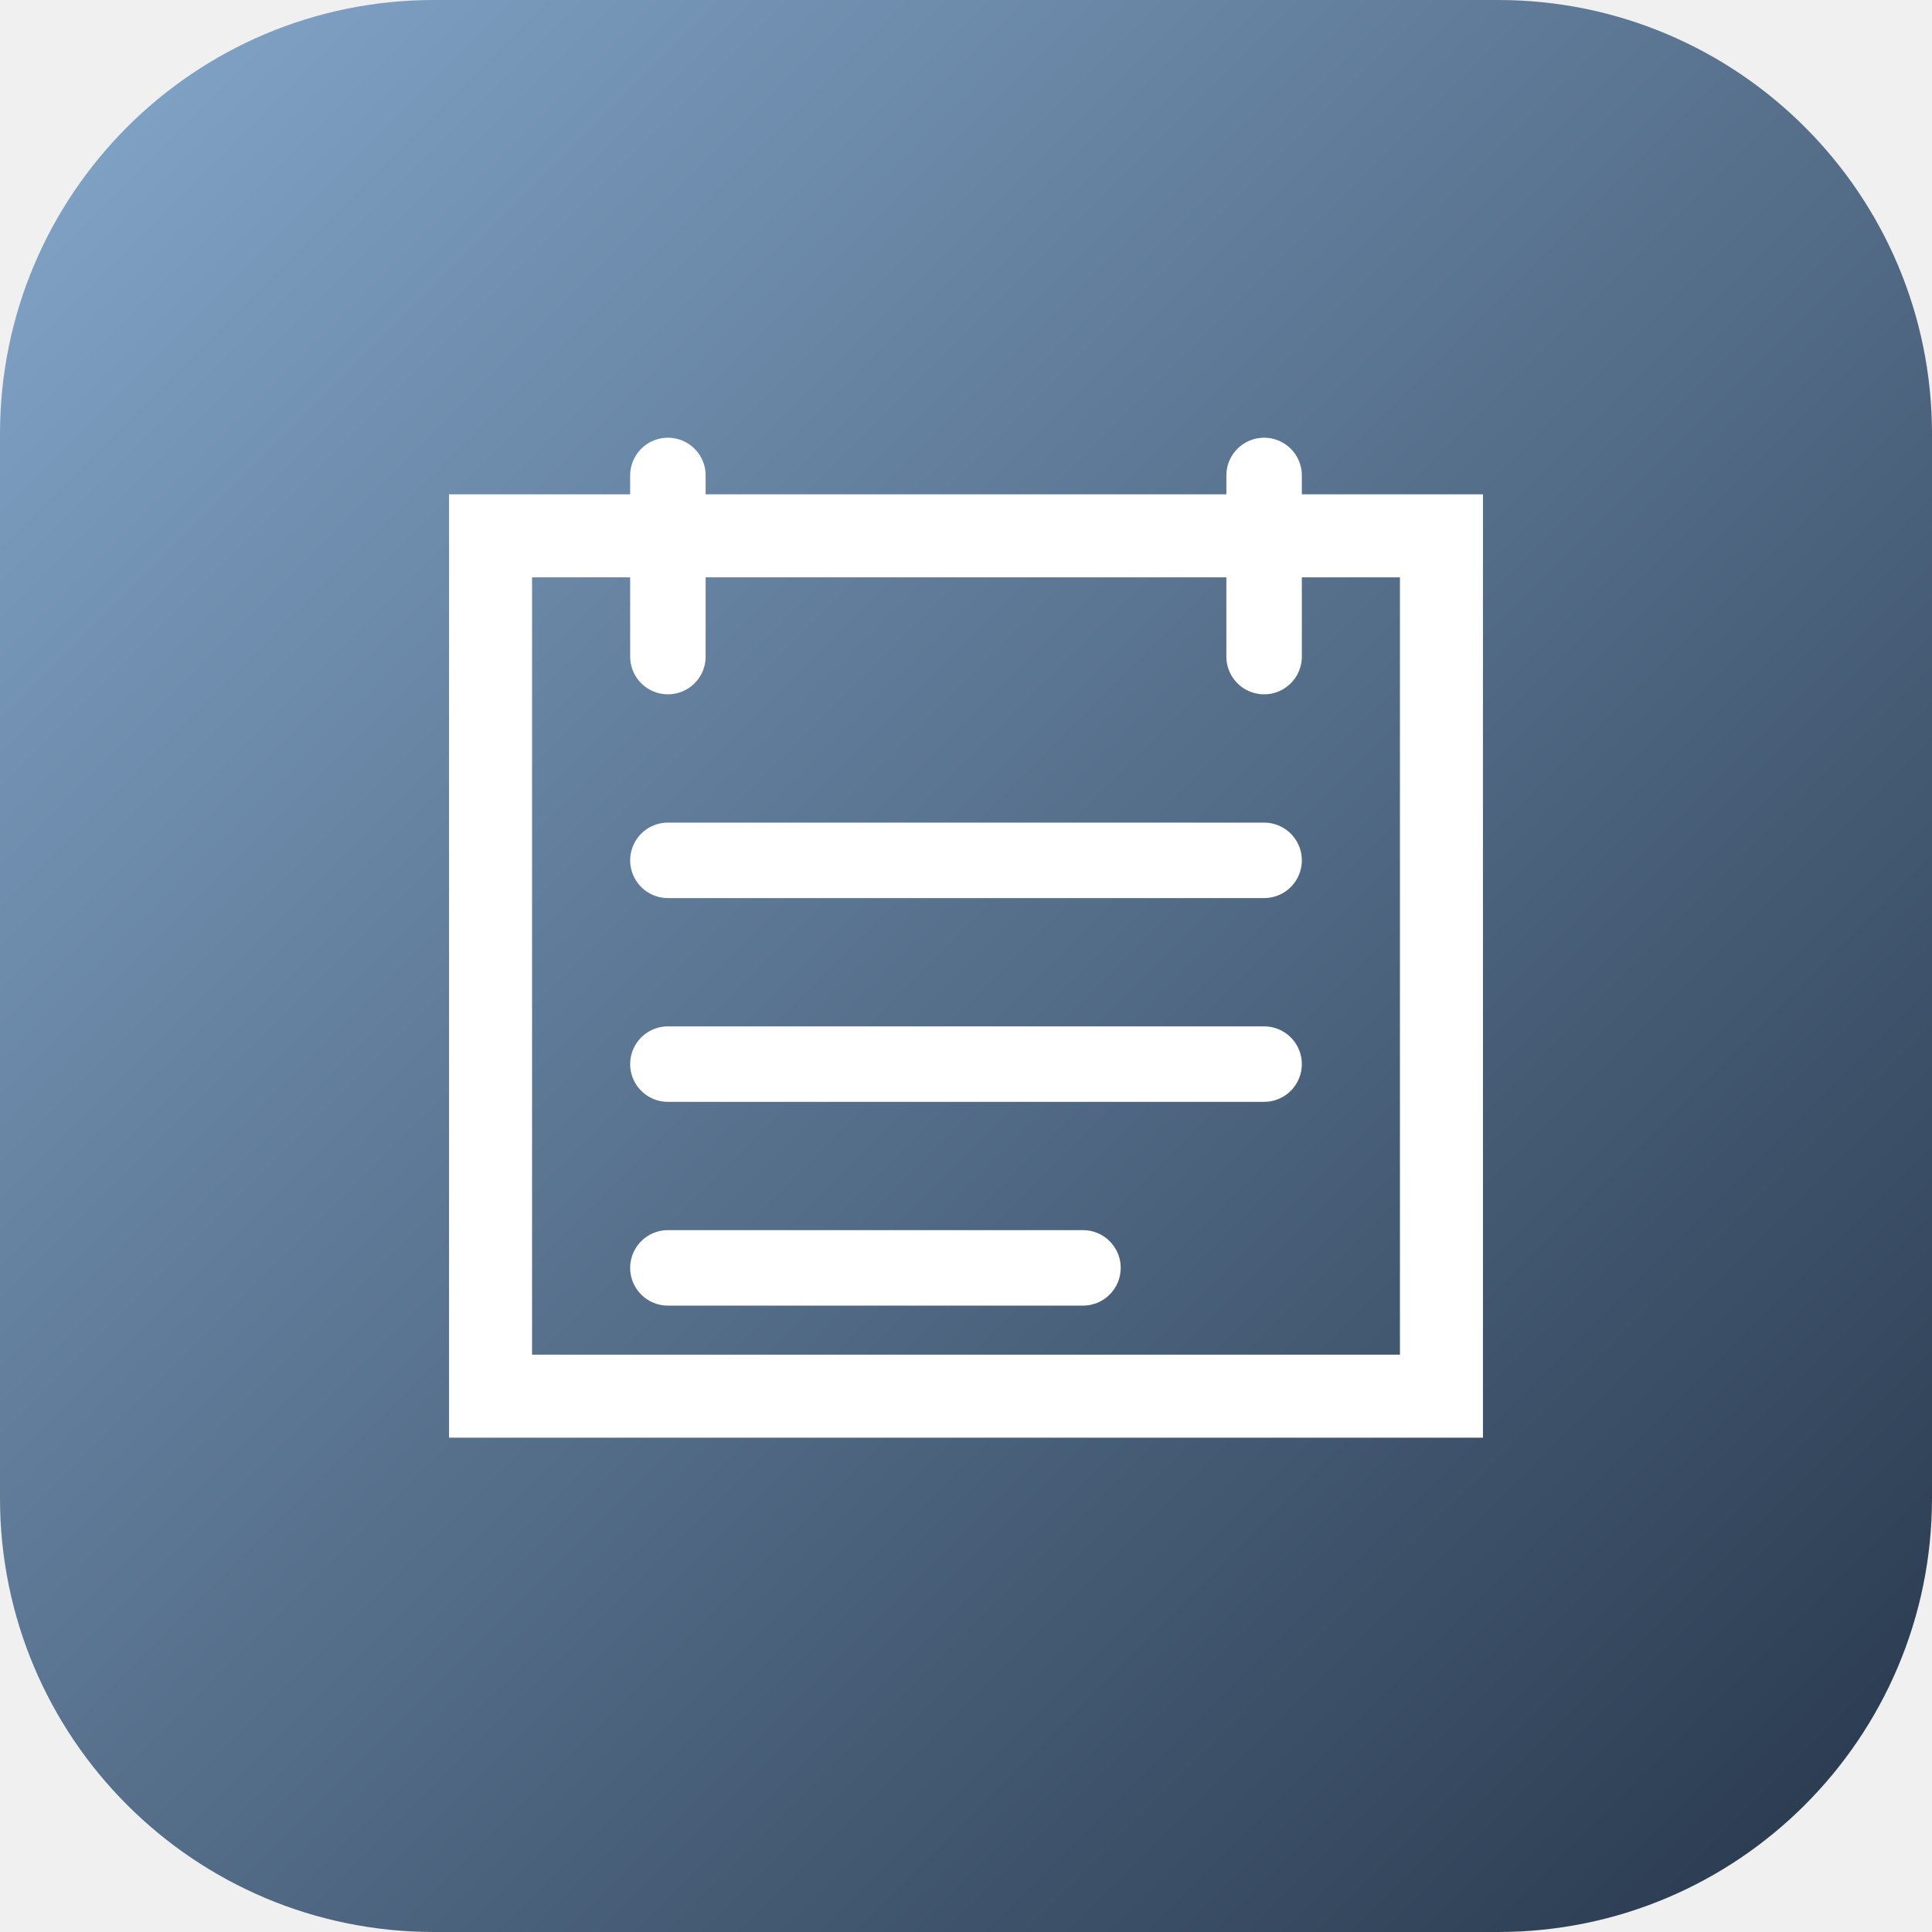
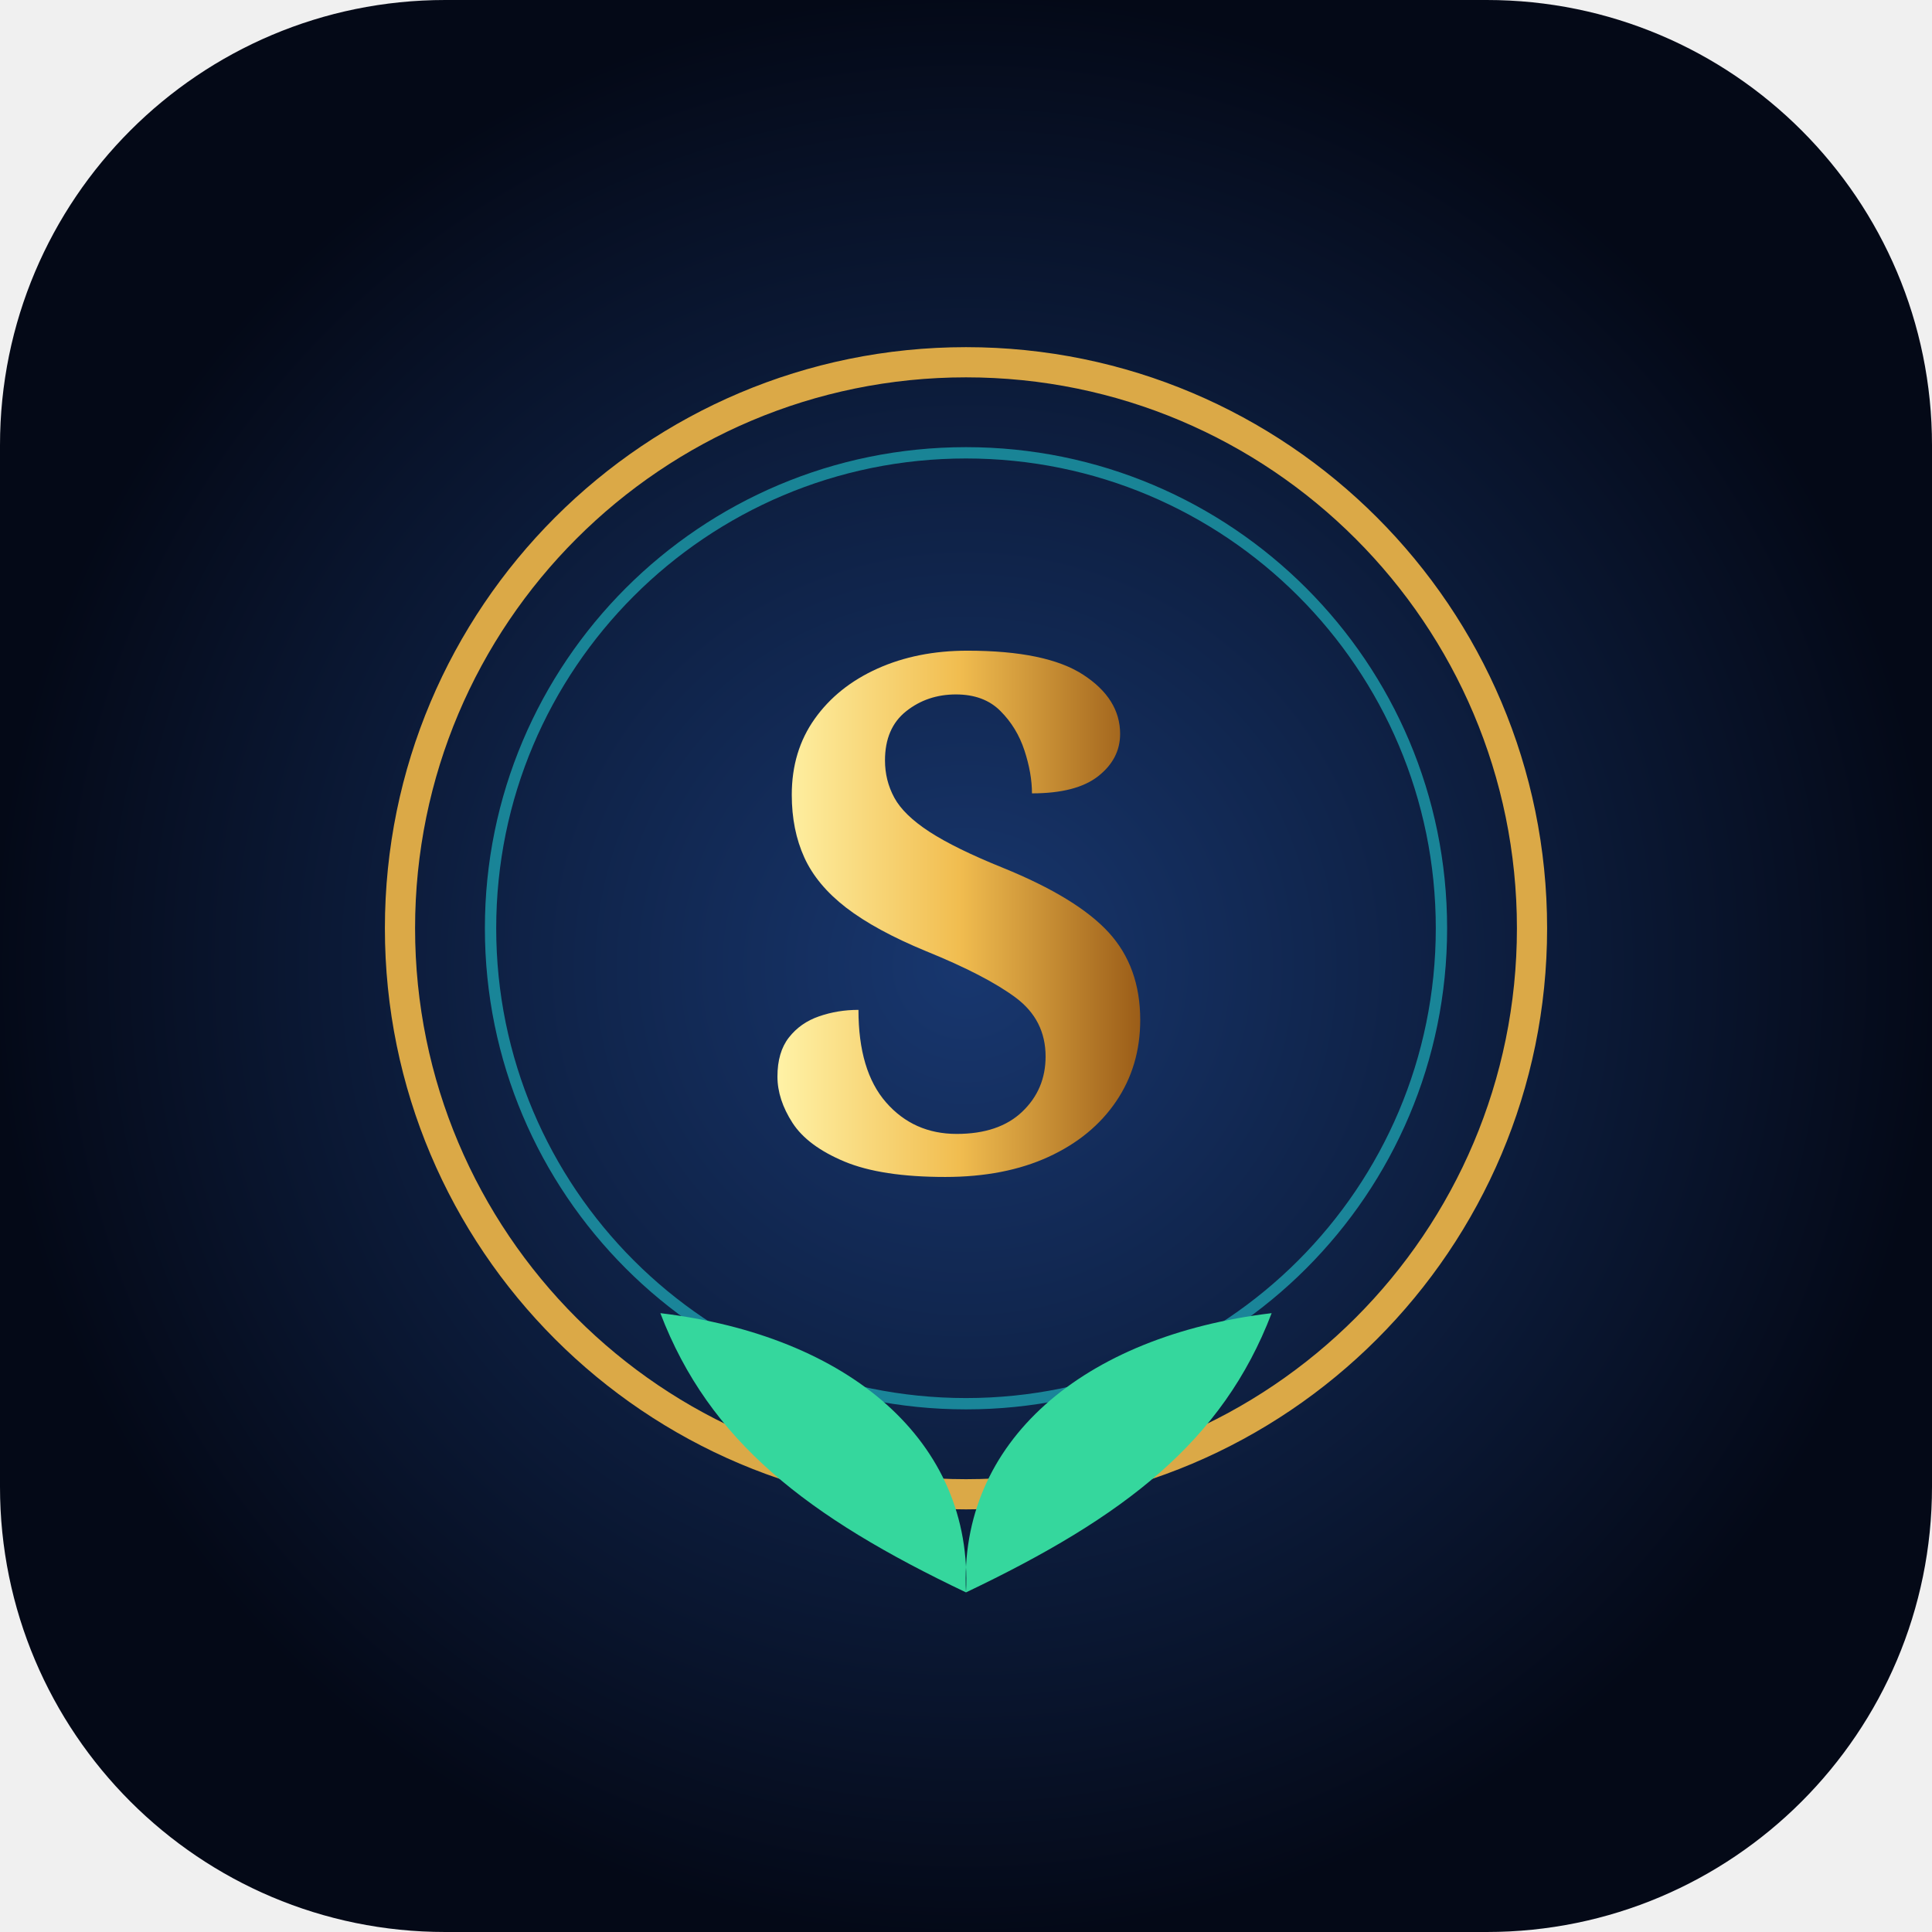
<svg xmlns="http://www.w3.org/2000/svg" viewBox="0 0 512 512">
  <defs>
-     <linearGradient id="g" x1="0" y1="0" x2="1" y2="1">
-       <stop stop-color="#85a8cc" />
-       <stop offset="1" stop-color="#26364a" />
+     <radialGradient id="bg">
+       <stop stop-color="#18376f" />
+       <stop offset="1" stop-color="#040917" />
+     </radialGradient>
+     <linearGradient id="g">
+       <stop stop-color="#fff2a6" />
+       <stop offset=".5" stop-color="#f1bd50" />
+       <stop offset="1" stop-color="#9b5d18" />
    </linearGradient>
  </defs>
-   <rect width="512" height="512" rx="115" fill="url(#g)" />
-   <path d="M130 142h252v228H130z" fill="none" stroke="white" stroke-width="22" />
-   <path d="M177 126v48M335 126v48M177 228h158M177 282h158M177 336h110" stroke="white" stroke-width="20" stroke-linecap="round" />
+   <rect width="512" height="512" rx="118" fill="url(#bg)" />
+   <circle cx="256" cy="246" r="150" fill="none" stroke="#dba947" stroke-width="8" />
+   <circle cx="256" cy="246" r="126" fill="none" stroke="#23d7dc" stroke-width="3" opacity=".55" />
+   <text x="256" y="310" text-anchor="middle" font-family="Georgia" font-size="190" font-weight="bold" fill="url(#g)">S</text>
+   <path d="M175 348c50 6 83 34 81 74-42-20-68-40-81-74zm162 0c-50 6-83 34-81 74 42-20 68-40 81-74z" fill="#35d79d" />
</svg>
